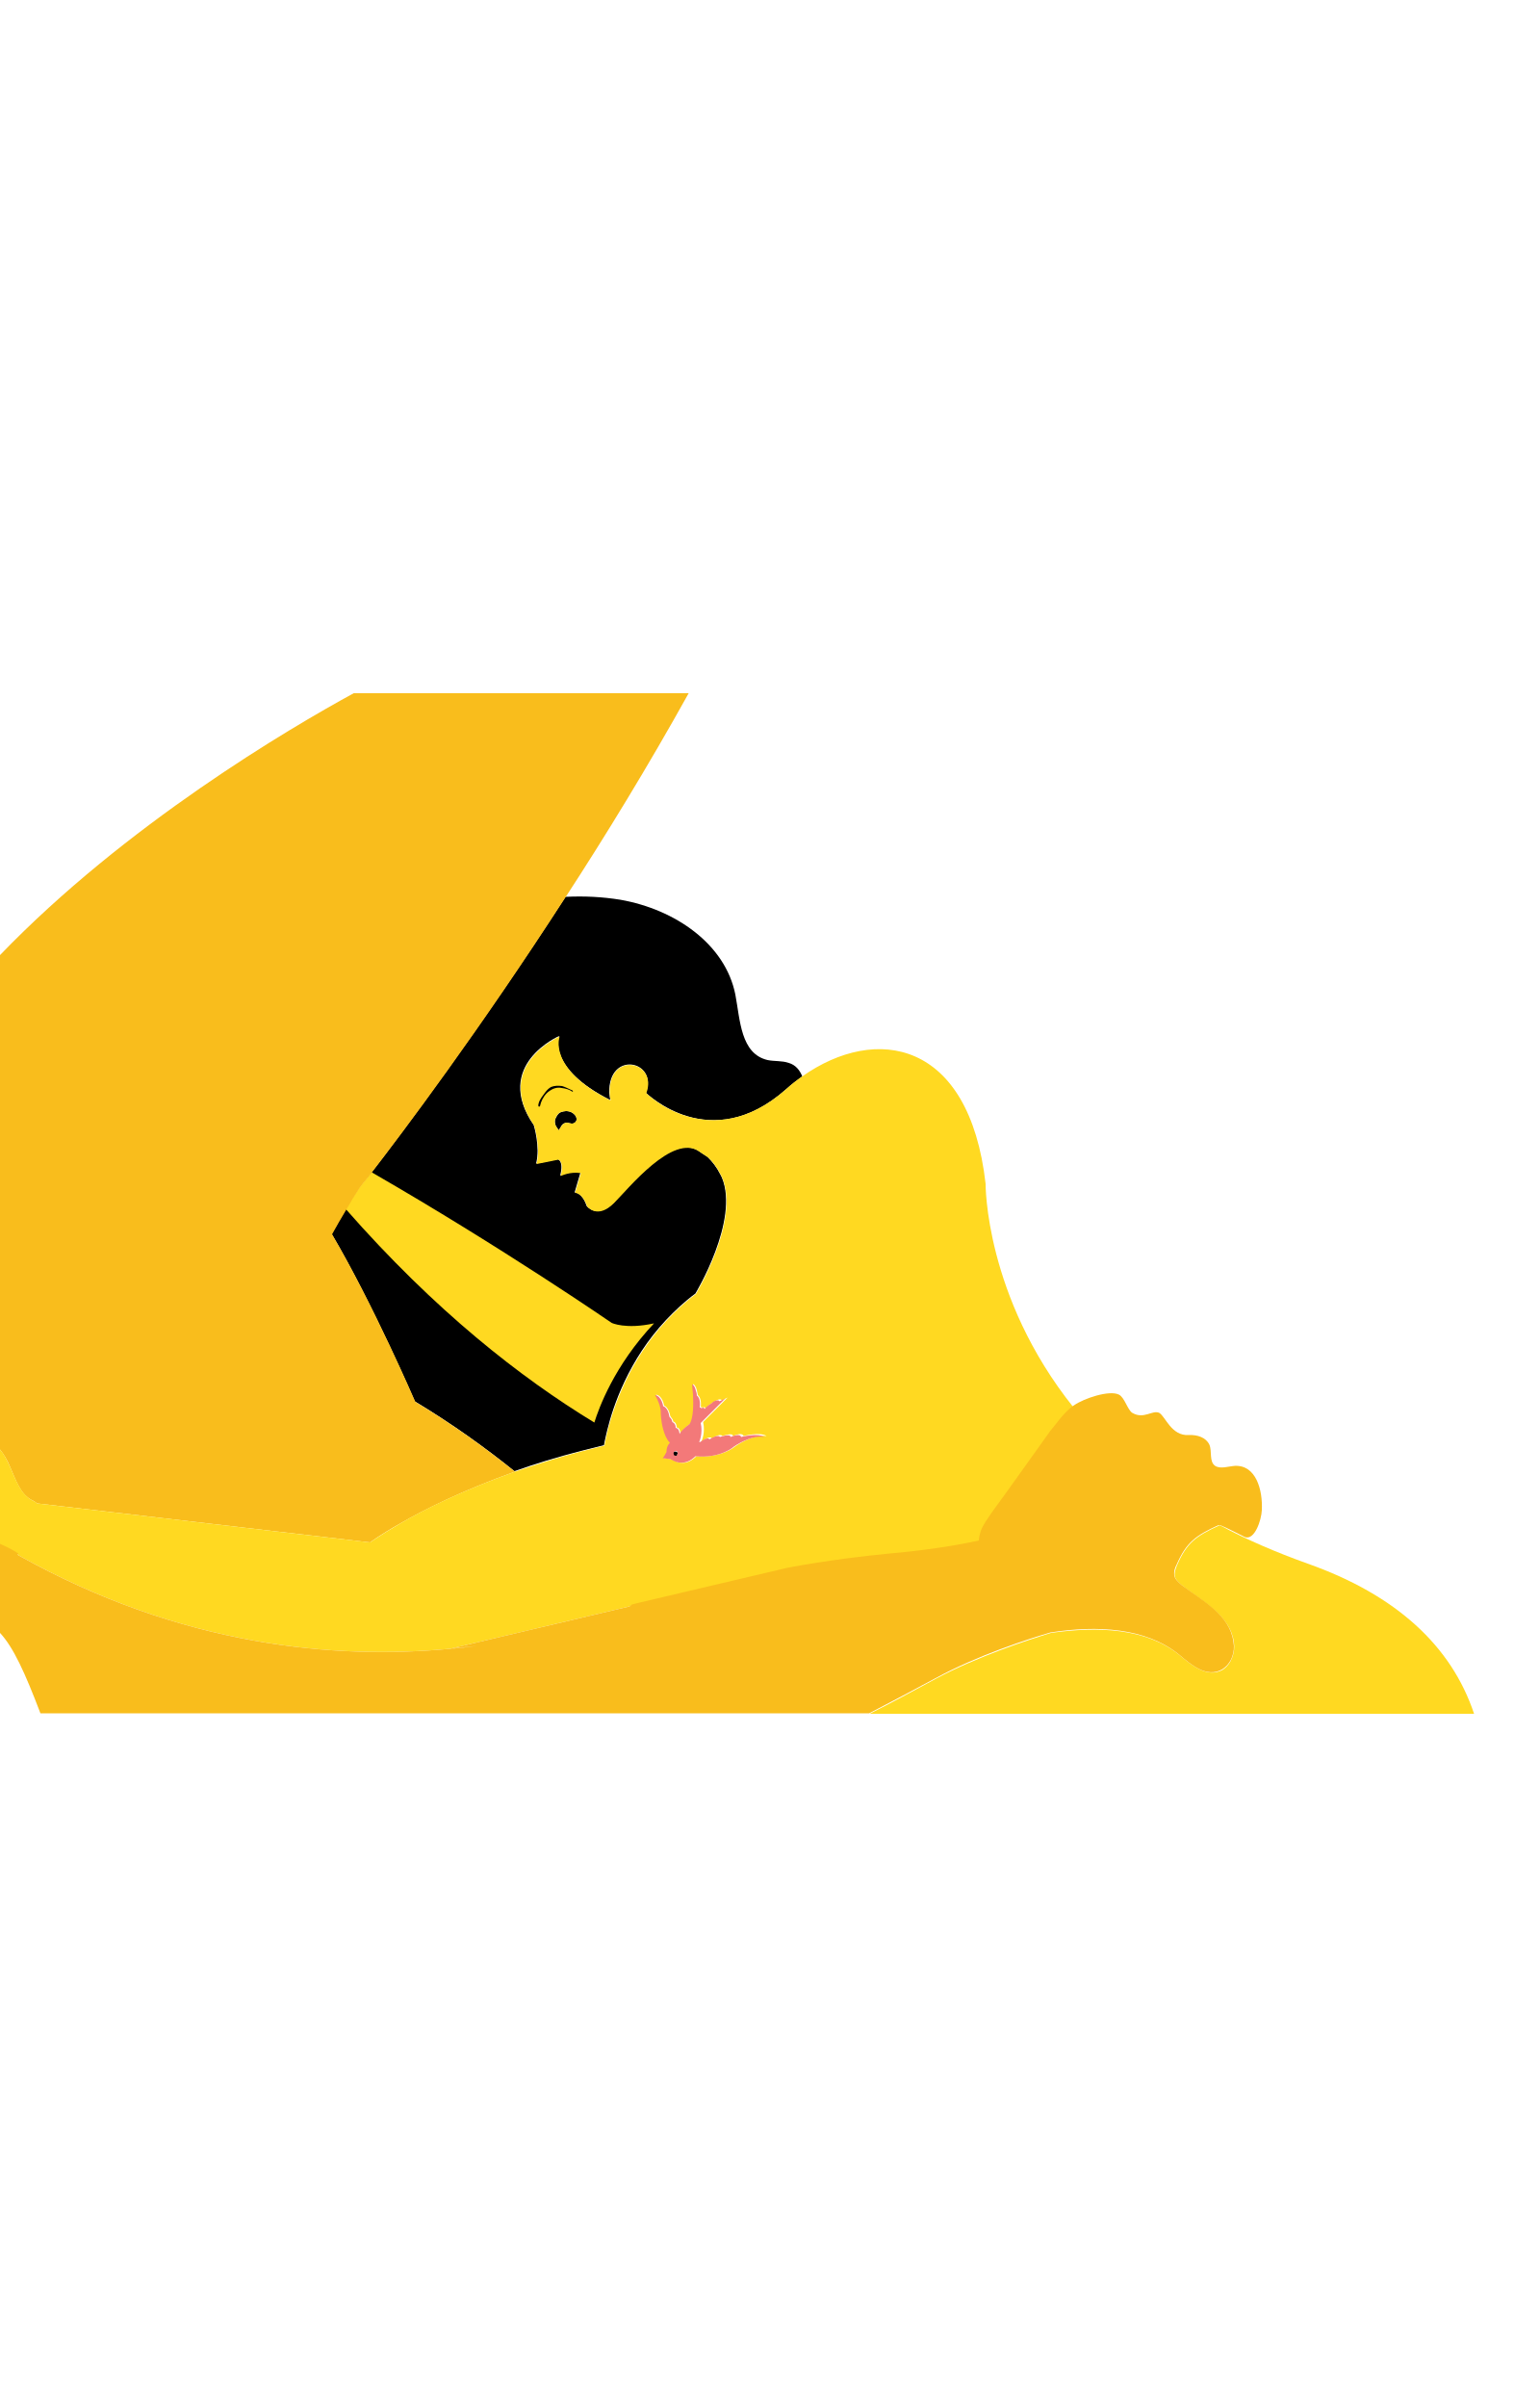
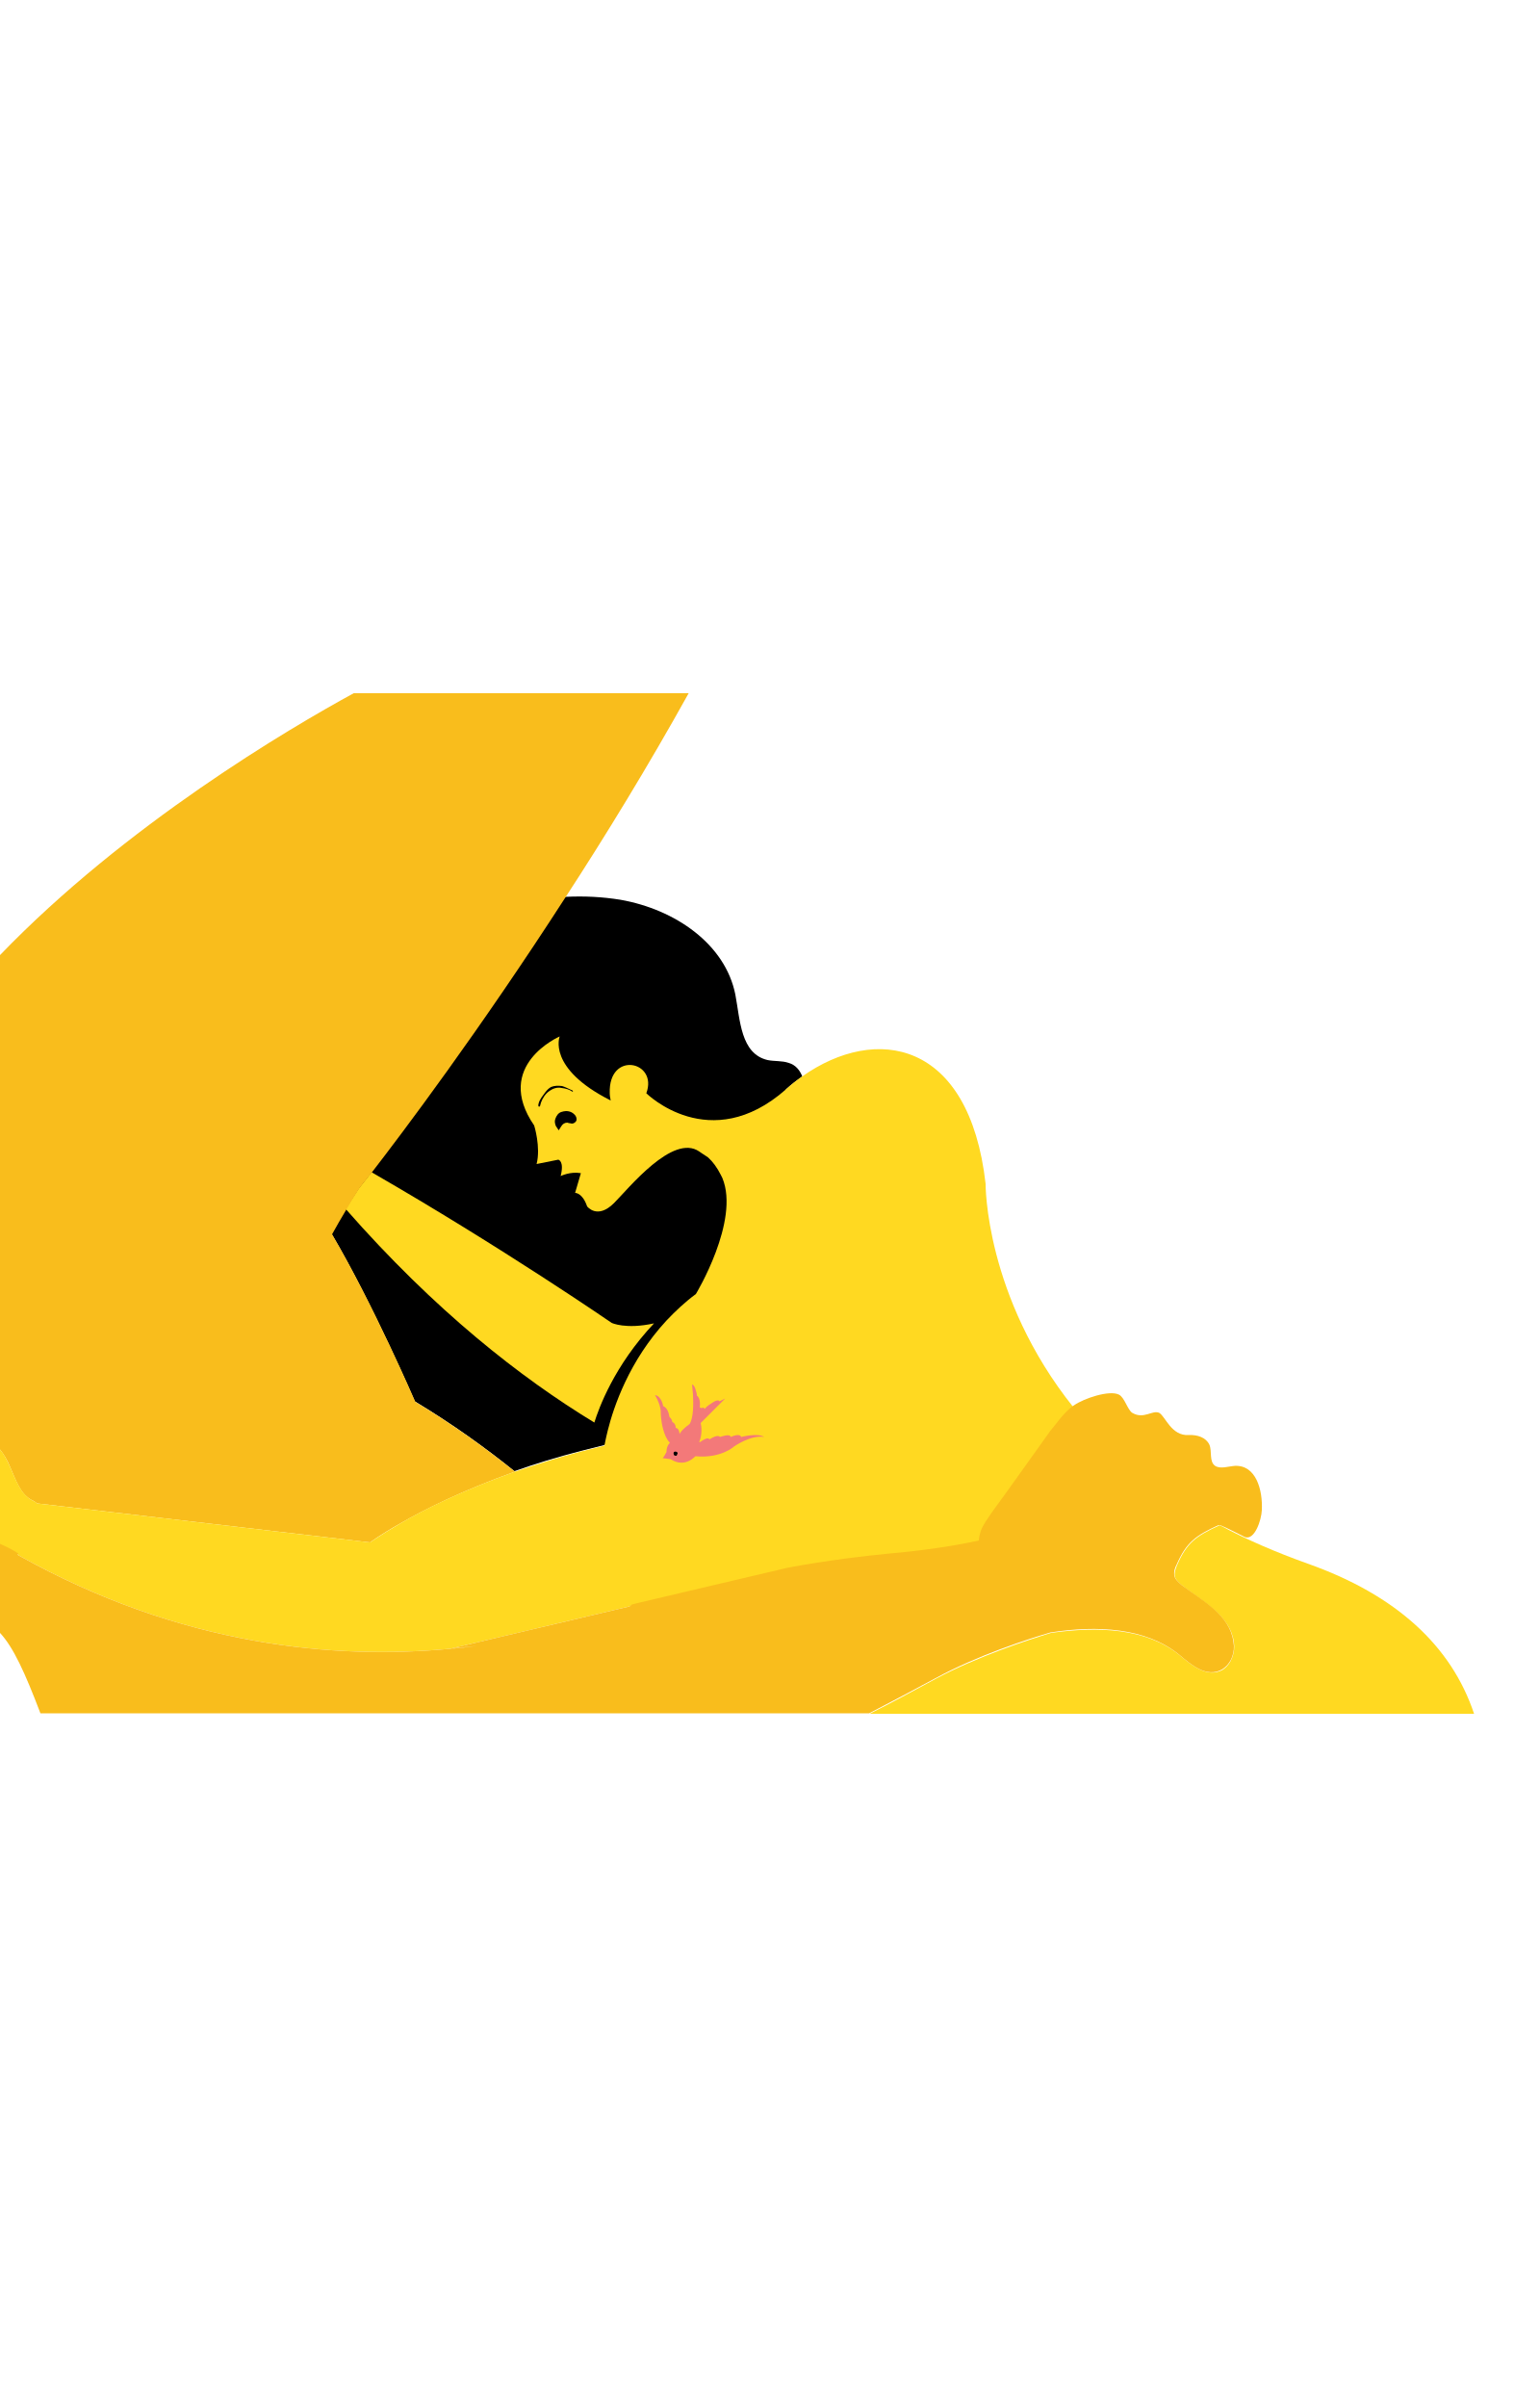
<svg xmlns="http://www.w3.org/2000/svg" version="1.1" id="Layer_1" x="0px" y="0px" viewBox="0 0 320 500" enable-background="new 0 0 320 500" xml:space="preserve">
  <g>
-     <path id="hair" d="M163.3,226.3c1.1-1,2.3-1.9,3.4-2.7c-0.5-1.3-1.4-2.4-2.8-2.8c-1.4-0.5-3-0.3-4.4-0.6c-5.6-1.3-5.7-8.3-6.7-13.6   c-2.1-10.5-12.5-17.7-23.9-19.7c-3.7-0.6-7.5-0.8-11.4-0.6c-18.1,27.9-34.1,49.2-40.2,57.1l-5.4,7.7c-1.1,1.8-2.1,3.6-3,5.2   c8.6,14.6,17.3,34.8,17.3,34.8c7.8,4.7,14.6,9.6,20.7,14.5c4.2-1.5,8.8-2.9,13.8-4.2c1.6-0.4,3.2-0.8,4.8-1.2c0,0,0.2-1.2,0.7-3.2   c1.2-4.9,4.4-14.5,12.2-22.8c1.8-1.9,3.8-3.8,6.1-5.5c0,0,9.2-15.2,5.5-24.1c-0.1-0.2-0.2-0.4-0.3-0.6c-0.8-1.6-1.7-2.7-2.7-3.7   c-1.1-0.7-1.8-1.2-1.8-1.2c-5.6-3.8-14.7,7.6-17.7,10.7c-3.5,3.5-5.6,0.7-5.6,0.7c-1-2.9-2.5-2.8-2.5-2.8l1.2-4.1   c-2.2-0.5-4.2,0.6-4.2,0.6c0.8-3.1-0.5-3.4-0.5-3.4l-4.5,0.9c0.9-3.5-0.5-8-0.5-8c-8.6-12.5,5.3-18.5,5.3-18.5s-2.7,6.6,10.6,13.3   c-0.1-0.5-0.1-1-0.2-1.5c-0.2-8.9,10.2-6.7,7.6,0C134.4,227.1,147.6,240.2,163.3,226.3z" />
+     <path id="hair" d="M163.3,226.3c1.1-1,2.3-1.9,3.4-2.7c-0.5-1.3-1.4-2.4-2.8-2.8c-1.4-0.5-3-0.3-4.4-0.6c-5.6-1.3-5.7-8.3-6.7-13.6   c-2.1-10.5-12.5-17.7-23.9-19.7c-3.7-0.6-7.5-0.8-11.4-0.6c-50,31.3-47.7,68.4-48.6,70c8.6,14.6,17.3,34.8,17.3,34.8   c7.8,4.7,14.6,9.6,20.7,14.5c4.2-1.5,8.8-2.9,13.8-4.2c1.6-0.4,3.2-0.8,4.8-1.2C125.5,300.2,165.6,279.2,163.3,226.3z" />
    <path id="arm" fill="#FFD921" d="M123.5,295.5c0.9-2.9,4.1-11.8,12.4-20.6c-5.9,1.3-8.8-0.1-8.8-0.1s-22.8-15.7-49.9-31.3   c-1.7,2.2-2.6,3.3-2.6,3.3c-1,1.5-1.9,2.9-2.8,4.3C90.4,272.3,108.2,286.2,123.5,295.5z" />
    <path id="woman_bum" fill="#FFD921" d="M271.7,324.8c-6.7-2.4-12.7-5-18.1-7.9c-0.2-0.1-0.3-0.1-0.3,0c-4.8,2.2-6.7,3.6-8.7,8.2   c-0.3,0.7-0.6,1.5-0.5,2.3c0.2,0.8,0.9,1.4,1.6,2c4.4,3.4,10,6.3,10.7,11.8c0.3,2-0.5,4.5-2.4,5.7c-3.2,1.7-6.4-1-8.9-3.1   c-6.9-5.6-16.9-6-26.7-4.6c-4.6,1.4-15.3,4.9-23.9,9.5c-4.8,2.6-9.4,5.1-13.8,7.3h125.6C301.6,341.9,290.1,331.3,271.7,324.8z" />
    <path id="man_leg" fill="#F9BD1C" d="M74.7,246.8c0,0,0.9-1.2,2.6-3.3c6.1-7.9,22.2-29.2,40.2-57.1c8.4-12.9,17.2-27.3,25.6-42.4   H73.5c-13.4,7.3-47.4,27.3-73.5,54.4v98.1v4.6c0.8,1,1.5,2.2,2,3.4c1.3,2.9,2.2,6,4.8,7.2c0.3,0.1,0.6,0.4,0.9,0.6l69.2,8.1   c0,0,2.1-1.6,6.2-3.9c5-2.9,13-6.9,23.9-10.8c-6.1-4.9-12.9-9.8-20.7-14.5c0,0-8.7-20.2-17.3-34.8c0.9-1.6,1.9-3.4,3-5.2   C72.8,249.8,73.7,248.3,74.7,246.8z" />
    <path id="eye" d="M119.6,231.8c-0.5-0.7-1.2-1-2-1c-0.3,0-0.7,0.1-1,0.2c-0.6,0.2-0.9,0.8-1.2,1.4c-0.2,0.5-0.1,1,0.1,1.5l0.6,0.9   l0.5-0.8c0.2-0.5,0.7-0.8,1.3-0.8c0.1,0,0.2,0.1,0.3,0.1h0.1c0.1,0,0.2,0.1,0.5,0.1h0.1c0.3,0,0.7-0.2,0.8-0.5   C119.9,232.6,119.8,232.1,119.6,231.8z M119.2,232.6c0-0.1,0.1-0.2,0-0.3C119.3,232.4,119.2,232.5,119.2,232.6z M119.2,232.2   C119.2,232.2,119.2,232.3,119.2,232.2C119.2,232.3,119.2,232.2,119.2,232.2z" />
-     <path id="woman_body" fill="#FFD921" d="M204.8,245.9c-3.4-29.9-22.8-33.1-38.1-22.3c-1.2,0.8-2.3,1.7-3.4,2.7   c-15.8,13.9-29,0.8-29,0.8c2.5-6.7-7.9-8.9-7.6,0c0,0.5,0.1,1,0.2,1.5c-13.3-6.7-10.6-13.3-10.6-13.3s-13.9,6-5.3,18.5   c0,0,1.4,4.5,0.5,8l4.5-0.9c0,0,1.3,0.2,0.5,3.4c0,0,2-1,4.2-0.6l-1.2,4.1c0,0,1.5-0.1,2.5,2.8c0,0,2.1,2.8,5.6-0.7   c3-3,12.2-14.5,17.7-10.7c0,0,0.7,0.5,1.8,1.2c1,0.9,1.9,2.1,2.7,3.7c0.1,0.2,0.2,0.4,0.3,0.6c3.7,8.9-5.5,24.1-5.5,24.1   c-2.3,1.7-4.3,3.6-6.1,5.5c-7.8,8.4-11,18-12.2,22.8c-0.5,2-0.7,3.2-0.7,3.2c-1.6,0.4-3.2,0.8-4.8,1.2c-5,1.3-9.6,2.8-13.8,4.2   c-10.9,3.9-19,7.9-23.9,10.8c-4.1,2.4-6.2,3.9-6.2,3.9l-69.2-8.1c-0.3-0.3-0.7-0.5-0.9-0.6c-2.5-1.2-3.5-4.3-4.8-7.2   c-0.6-1.3-1.2-2.5-2-3.4v4.2v14.1v0.9v0.6c1.3,0.5,2.5,1.1,3.8,2L3.7,323c34.2,19.2,66.3,21.7,89.8,19.5l37.3-8.8   c0.4-0.2,0.5-0.2,0.5-0.2l0.2,0.1l1.6-0.4l30.6-7.2c0,0,8.9-1.9,21.4-3c5.8-0.5,12.6-1.5,18.5-2.7c0.1-0.7,0.2-1.4,0.4-2   c0.5-1.3,1.4-2.5,2.2-3.7c4.1-5.7,8.1-11.4,12.2-17c1.4-1.9,2.8-3.8,4.7-5.2C204.6,269.3,204.8,245.9,204.8,245.9z M119.7,232.9   c-0.1,0.2-0.5,0.5-0.8,0.5h-0.1c-0.2,0-0.3-0.1-0.5-0.1h-0.1c-0.1,0-0.2-0.1-0.3-0.1c-0.6,0-1,0.3-1.3,0.8l-0.5,0.8l-0.6-0.9   c-0.2-0.5-0.3-1-0.1-1.5c0.2-0.6,0.6-1.2,1.2-1.4c0.3-0.1,0.7-0.2,1-0.2c0.8,0,1.5,0.3,2,1C119.8,232.1,119.9,232.6,119.7,232.9z    M152.7,300.5c0,0-2.7,2.4-8,2c-2.1,2.1-4,1.3-4.8,0.8c-0.2-0.1-0.4-0.2-0.4-0.2s-0.9-0.1-1.6-0.2c0.3-0.2,0.8-1.3,0.8-1.3   s-0.1-1,0.7-1.9c-0.7-0.7-1.1-1.8-1.4-2.8c-0.5-1.8-0.5-3.6-0.5-3.6s0.1-1.4-1.2-3.6c1.4,0.2,1.7,2.3,1.7,2.3s0.9,0.2,1.3,2.2   c0.2,0.3,0.4,0.5,0.5,0.7c0.1,0.3,0.1,0.4,0.1,0.4s0.7,0.1,0.7,1.2c0.8,0.1,0.8,1.3,0.8,1.3s0.2-0.7,2.1-2.1   c0.8-1.3,0.8-4.2,0.7-6.1c-0.1-1.2-0.2-2.1-0.2-2.1s0.5,0.1,0.8,1.3c0.1,0.3,0.1,0.6,0.2,1c0.9,0.7,0.6,2.5,0.6,2.5   s0.5-0.1,0.3,0.2c0.6-0.5,0.7,0.1,0.7,0.1s0.4-0.6,1.6-1.3c0.1-0.1,0.2-0.1,0.3-0.2c1.3-0.8,1.5-0.2,1.5-0.2l1.2-0.6l-5.1,5.1   c0.5,2.2-0.3,3.9-0.3,3.9l0.1,0.1c0,0,1.6-1.3,2-0.6c1.9-1.2,2.2-0.5,2.2-0.5s2.2-0.8,2.2,0c2.1-0.9,2.2,0,2.2,0s3.4-0.9,4.8,0   C156.2,297.9,152.7,300.5,152.7,300.5z" />
-     <path fill="#F9BD1C" d="M130.8,333.7l-37.3,8.8c1.9-0.2,3.8-0.4,5.6-0.6c-1.8,0.2-3.7,0.5-5.6,0.6c-23.5,2.2-55.6-0.3-89.8-19.5   l0.1-0.3c-1.2-0.8-2.4-1.4-3.8-2v18.5c2.8,3,5.2,8.3,8.4,16.7h27.9h15.9h93.3h25.9h1.6h7.6c4.4-2.3,9-4.7,13.8-7.3   c8.6-4.7,19.4-8.2,23.9-9.5c9.7-1.5,19.8-1,26.7,4.6c2.5,2.1,5.7,4.9,8.9,3.1c2-1.2,2.8-3.7,2.4-5.7c-0.7-5.6-6.3-8.5-10.7-11.8   c-0.7-0.6-1.4-1.2-1.6-2c-0.1-0.8,0.1-1.6,0.5-2.3c2-4.6,3.9-6,8.7-8.2c0,0,0.2,0,0.3,0c1.1,0.4,4.6,2.2,5.2,2.5   c2,0.7,3.4-3.5,3.5-5.6c0.2-4.2-1.2-9.4-5.6-9.2c-1.4,0.1-3,0.7-4.1,0c-1.3-0.9-0.6-3-1.2-4.4c-0.7-1.5-2.5-2.1-4.3-2   c-3.6,0.2-4.8-3.8-6.1-4.6c-1.4-0.7-3.2,1.4-5.6,0c-1-0.6-1.6-3.2-2.8-3.8c-2-1-7.3,0.8-9.3,2.2c-0.1,0.1-0.2,0.1-0.3,0.2   c-1.9,1.4-3.2,3.4-4.7,5.2c-4.1,5.7-8.1,11.4-12.2,17c-0.8,1.2-1.7,2.4-2.2,3.7c-0.2,0.7-0.4,1.4-0.4,2c-5.9,1.3-12.7,2.2-18.5,2.7   c-12.5,1.2-21.4,3-21.4,3l-30.6,7.2c0,0,0,0,0,0l-1.6,0.4v0L130.8,333.7" />
-     <path id="bird_body" fill="#F37979" d="M148,291.4c-1.2,0.7-1.6,1.3-1.6,1.3s-0.1-0.6-0.7-0.1c0.1-0.3-0.3-0.2-0.3-0.2   s0.3-1.9-0.6-2.5c0-0.4-0.1-0.7-0.2-1c0,0,0,0,0,0c-0.3-1.3-0.8-1.3-0.8-1.3s0.1,0.9,0.2,2.1l0,0c0.1,2,0.1,4.8-0.7,6.1   c-1.9,1.4-2.1,2.1-2.1,2.1s0-1.2-0.8-1.3c0-1-0.7-1.2-0.7-1.2s0-0.1-0.1-0.4l0,0c-0.1-0.2-0.2-0.4-0.5-0.7c-0.3-2-1.3-2.2-1.3-2.2   s-0.3-2.1-1.7-2.3c1.3,2.2,1.2,3.6,1.2,3.6s0,1.7,0.5,3.5l0,0c0.3,1.1,0.7,2.1,1.4,2.8c-0.8,0.8-0.7,1.9-0.7,1.9s-0.5,1-0.8,1.3   c0.7,0.1,1.6,0.2,1.6,0.2s0.2,0.1,0.4,0.2l0,0c0.8,0.5,2.8,1.2,4.8-0.8c5.3,0.5,8-2,8-2s3.5-2.5,6.3-2c-1.4-0.9-4.8,0-4.8,0   s-0.1-0.9-2.2,0c0-0.8-2.2,0-2.2,0s-0.3-0.7-2.2,0.5c-0.3-0.7-2,0.6-2,0.6l-0.1-0.1c0,0,0.8-1.7,0.3-3.9l5.1-5.1l-1.2,0.6   c0,0-0.2-0.6-1.5,0.2C148.2,291.2,148.1,291.3,148,291.4 M140.8,302c0,0-0.1,0.1-0.1,0.1c0,0.1-0.1,0.2-0.2,0.2c0,0,0,0,0,0   c-0.1,0-0.2,0-0.3-0.1c-0.1-0.1-0.2-0.5-0.1-0.6c0.1-0.2,0.3-0.2,0.6-0.1C140.8,301.7,140.8,301.9,140.8,302" />
-     <path id="bird_eye" d="M140.6,301.6c-0.2-0.1-0.5-0.1-0.6,0.1c-0.1,0.1,0,0.5,0.1,0.6c0.1,0.1,0.3,0.1,0.4,0.1l0,0   c0.1,0,0.1-0.1,0.2-0.2c0,0,0-0.1,0-0.1c0,0,0,0,0,0C140.9,301.9,140.8,301.7,140.6,301.6z" />
+     <path id="woman_body" fill="#FFD921" d="M204.8,245.9c-3.4-29.9-22.8-33.1-38.1-22.3c-1.2,0.8-2.3,1.7-3.4,2.7   c-15.8,13.9-29,0.8-29,0.8c2.5-6.7-7.9-8.9-7.6,0c0,0.5,0.1,1,0.2,1.5c-13.3-6.7-10.6-13.3-10.6-13.3s-13.9,6-5.3,18.5   c0,0,1.4,4.5,0.5,8l4.5-0.9c0,0,1.3,0.2,0.5,3.4c0,0,2-1,4.2-0.6l-1.2,4.1c0,0,1.5-0.1,2.5,2.8c0,0,2.1,2.8,5.6-0.7   c3-3,12.2-14.5,17.7-10.7c0,0,0.7,0.5,1.8,1.2c1,0.9,1.9,2.1,2.7,3.7c0.1,0.2,0.2,0.4,0.3,0.6c3.7,8.9-5.5,24.1-5.5,24.1   c-2.3,1.7-4.3,3.6-6.1,5.5c-7.8,8.4-11,18-12.2,22.8c-0.5,2-0.7,3.2-0.7,3.2c-1.6,0.4-3.2,0.8-4.8,1.2c-5,1.3-9.6,2.8-13.8,4.2   c-10.9,3.9-19,7.9-23.9,10.8c-4.1,2.4-6.2,3.9-6.2,3.9l-69.2-8.1c-0.3-0.3-0.7-0.5-0.9-0.6c-2.5-1.2-3.5-4.3-4.8-7.2   c-0.6-1.3-1.2-2.5-2-3.4v4.2v14.1v0.9v0.6c1.3,0.5,2.5,1.1,3.8,2L3.7,323c34.2,19.2,66.3,21.7,89.8,19.5l37.3-8.8   c0.4-0.2,0.5-0.2,0.5-0.2l0.2,0.1l1.6-0.4l30.6-7.2c0,0,8.9-1.9,21.4-3c5.8-0.5,12.6-1.5,18.5-2.7c0.1-0.7,0.2-1.4,0.4-2   c0.5-1.3,1.4-2.5,2.2-3.7c4.1-5.7,8.1-11.4,12.2-17c1.4-1.9,2.8-3.8,4.7-5.2C204.6,269.3,204.8,245.9,204.8,245.9z M119.7,232.9   c-0.1,0.2-0.5,0.5-0.8,0.5h-0.1c-0.2,0-0.3-0.1-0.5-0.1h-0.1c-0.1,0-0.2-0.1-0.3-0.1c-0.6,0-1,0.3-1.3,0.8l-0.5,0.8l-0.6-0.9   c-0.2-0.5-0.3-1-0.1-1.5c0.2-0.6,0.6-1.2,1.2-1.4c0.3-0.1,0.7-0.2,1-0.2c0.8,0,1.5,0.3,2,1C119.8,232.1,119.9,232.6,119.7,232.9z" />
+     <path id="man_arm" fill="#F9BD1C" d="M130.8,333.7l-37.3,8.8c1.9-0.2,3.8-0.4,5.6-0.6c-1.8,0.2-3.7,0.5-5.6,0.6   C70,344.7,37.9,342.2,3.7,323l0.1-0.3c-1.2-0.8-2.4-1.4-3.8-2v18.5c2.8,3,5.2,8.3,8.4,16.7h27.9h15.9h93.3h25.9h1.6h7.6   c4.4-2.3,9-4.7,13.8-7.3c8.6-4.7,19.4-8.2,23.9-9.5c9.7-1.5,19.8-1,26.7,4.6c2.5,2.1,5.7,4.9,8.9,3.1c2-1.2,2.8-3.7,2.4-5.7   c-0.7-5.6-6.3-8.5-10.7-11.8c-0.7-0.6-1.4-1.2-1.6-2c-0.1-0.8,0.1-1.6,0.5-2.3c2-4.6,3.9-6,8.7-8.2c0,0,0.2,0,0.3,0   c1.1,0.4,4.6,2.2,5.2,2.5c2,0.7,3.4-3.5,3.5-5.6c0.2-4.2-1.2-9.4-5.6-9.2c-1.4,0.1-3,0.7-4.1,0c-1.3-0.9-0.6-3-1.2-4.4   c-0.7-1.5-2.5-2.1-4.3-2c-3.6,0.2-4.8-3.8-6.1-4.6c-1.4-0.7-3.2,1.4-5.6,0c-1-0.6-1.6-3.2-2.8-3.8c-2-1-7.3,0.8-9.3,2.2   c-0.1,0.1-0.2,0.1-0.3,0.2c-1.9,1.4-3.2,3.4-4.7,5.2c-4.1,5.7-8.1,11.4-12.2,17c-0.8,1.2-1.7,2.4-2.2,3.7c-0.2,0.7-0.4,1.4-0.4,2   c-5.9,1.3-12.7,2.2-18.5,2.7c-12.5,1.2-21.4,3-21.4,3l-30.6,7.2l0,0l-1.6,0.4l0,0L130.8,333.7" />
+     <path id="bird_body" fill="#F37979" d="M148,291.4c-1.2,0.7-1.6,1.3-1.6,1.3s-0.1-0.6-0.7-0.1c0.1-0.3-0.3-0.2-0.3-0.2   s0.3-1.9-0.6-2.5c0-0.4-0.1-0.7-0.2-1l0,0c-0.3-1.3-0.8-1.3-0.8-1.3s0.1,0.9,0.2,2.1l0,0c0.1,2,0.1,4.8-0.7,6.1   c-1.9,1.4-2.1,2.1-2.1,2.1s0-1.2-0.8-1.3c0-1-0.7-1.2-0.7-1.2s0-0.1-0.1-0.4l0,0c-0.1-0.2-0.2-0.4-0.5-0.7c-0.3-2-1.3-2.2-1.3-2.2   s-0.3-2.1-1.7-2.3c1.3,2.2,1.2,3.6,1.2,3.6s0,1.7,0.5,3.5l0,0c0.3,1.1,0.7,2.1,1.4,2.8c-0.8,0.8-0.7,1.9-0.7,1.9s-0.5,1-0.8,1.3   c0.7,0.1,1.6,0.2,1.6,0.2s0.2,0.1,0.4,0.2l0,0c0.8,0.5,2.8,1.2,4.8-0.8c5.3,0.5,8-2,8-2s3.5-2.5,6.3-2c-1.4-0.9-4.8,0-4.8,0   s-0.1-0.9-2.2,0c0-0.8-2.2,0-2.2,0s-0.3-0.7-2.2,0.5c-0.3-0.7-2,0.6-2,0.6l-0.1-0.1c0,0,0.8-1.7,0.3-3.9l5.1-5.1l-1.2,0.6   C149.5,291.1,149.3,290.5,148,291.4C148.2,291.2,148.1,291.3,148,291.4" />
+     <path id="bird_eye" d="M140.6,301.6c-0.2-0.1-0.5-0.1-0.6,0.1c-0.1,0.1,0,0.5,0.1,0.6s0.3,0.1,0.4,0.1l0,0c0.1,0,0.1-0.1,0.2-0.2   v-0.1l0,0C140.9,301.9,140.8,301.7,140.6,301.6z" />
    <path id="eyebrow" d="M116.7,226c0.8,0.1,1.6,0.3,2.3,0.8c0.1-0.1,0-0.3-0.1-0.3c-0.7-0.3-1.4-0.7-2.1-0.9   c-0.8-0.1-1.6-0.1-2.3,0.2c-0.9,0.5-1.4,1.4-2,2.2c-0.2,0.3-0.5,0.8-0.6,1.3c0,0.1-0.1,0.3,0,0.5c0,0.1,0.2,0.1,0.3,0   c0.2-1,0.7-2,1.4-2.7c0.1-0.1,0.3-0.3,0.6-0.5C114.9,226.1,115.8,225.8,116.7,226z" />
  </g>
</svg>
